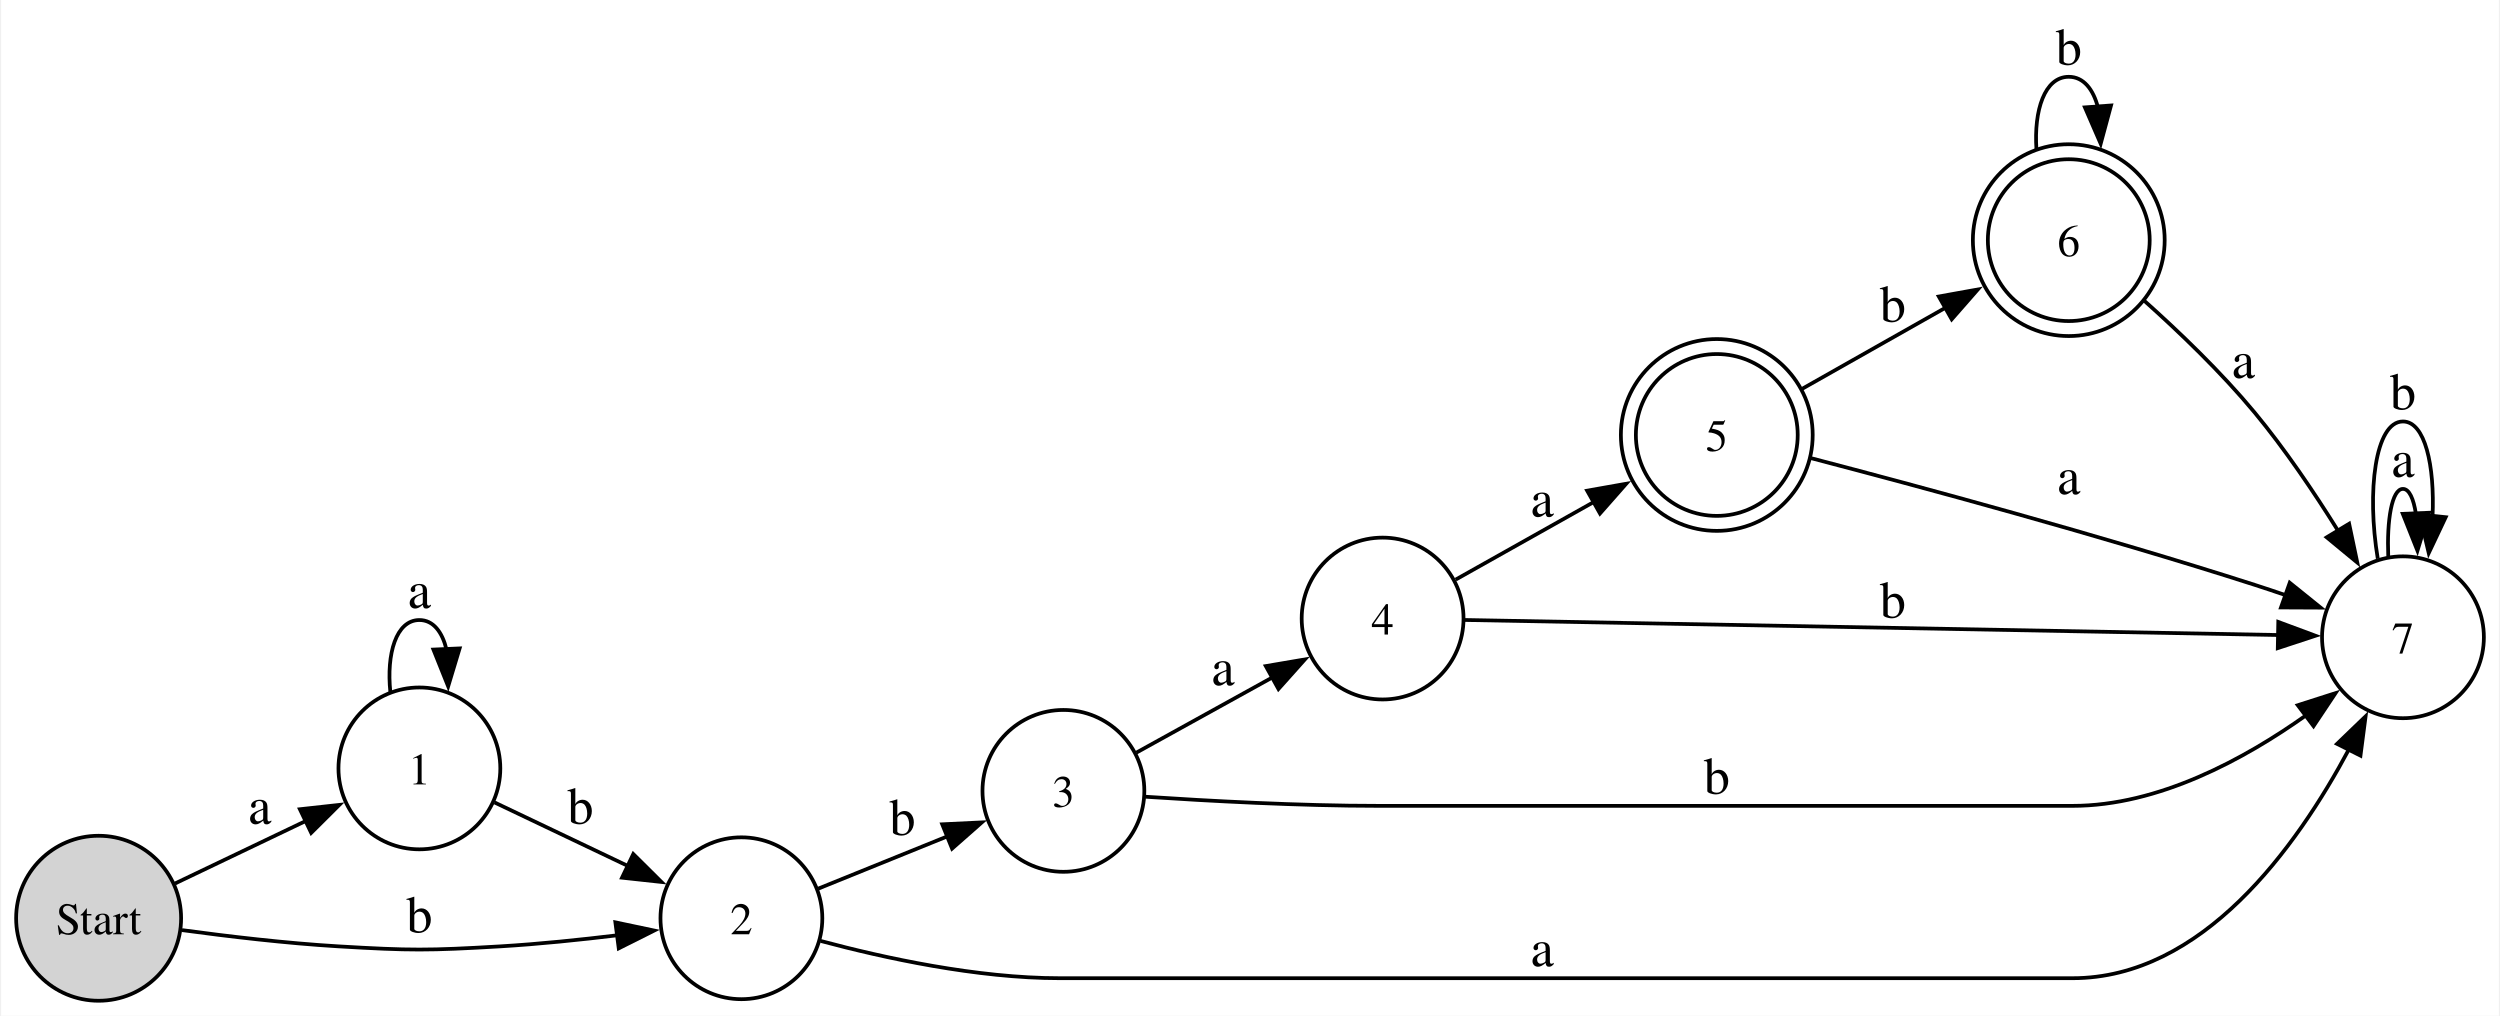
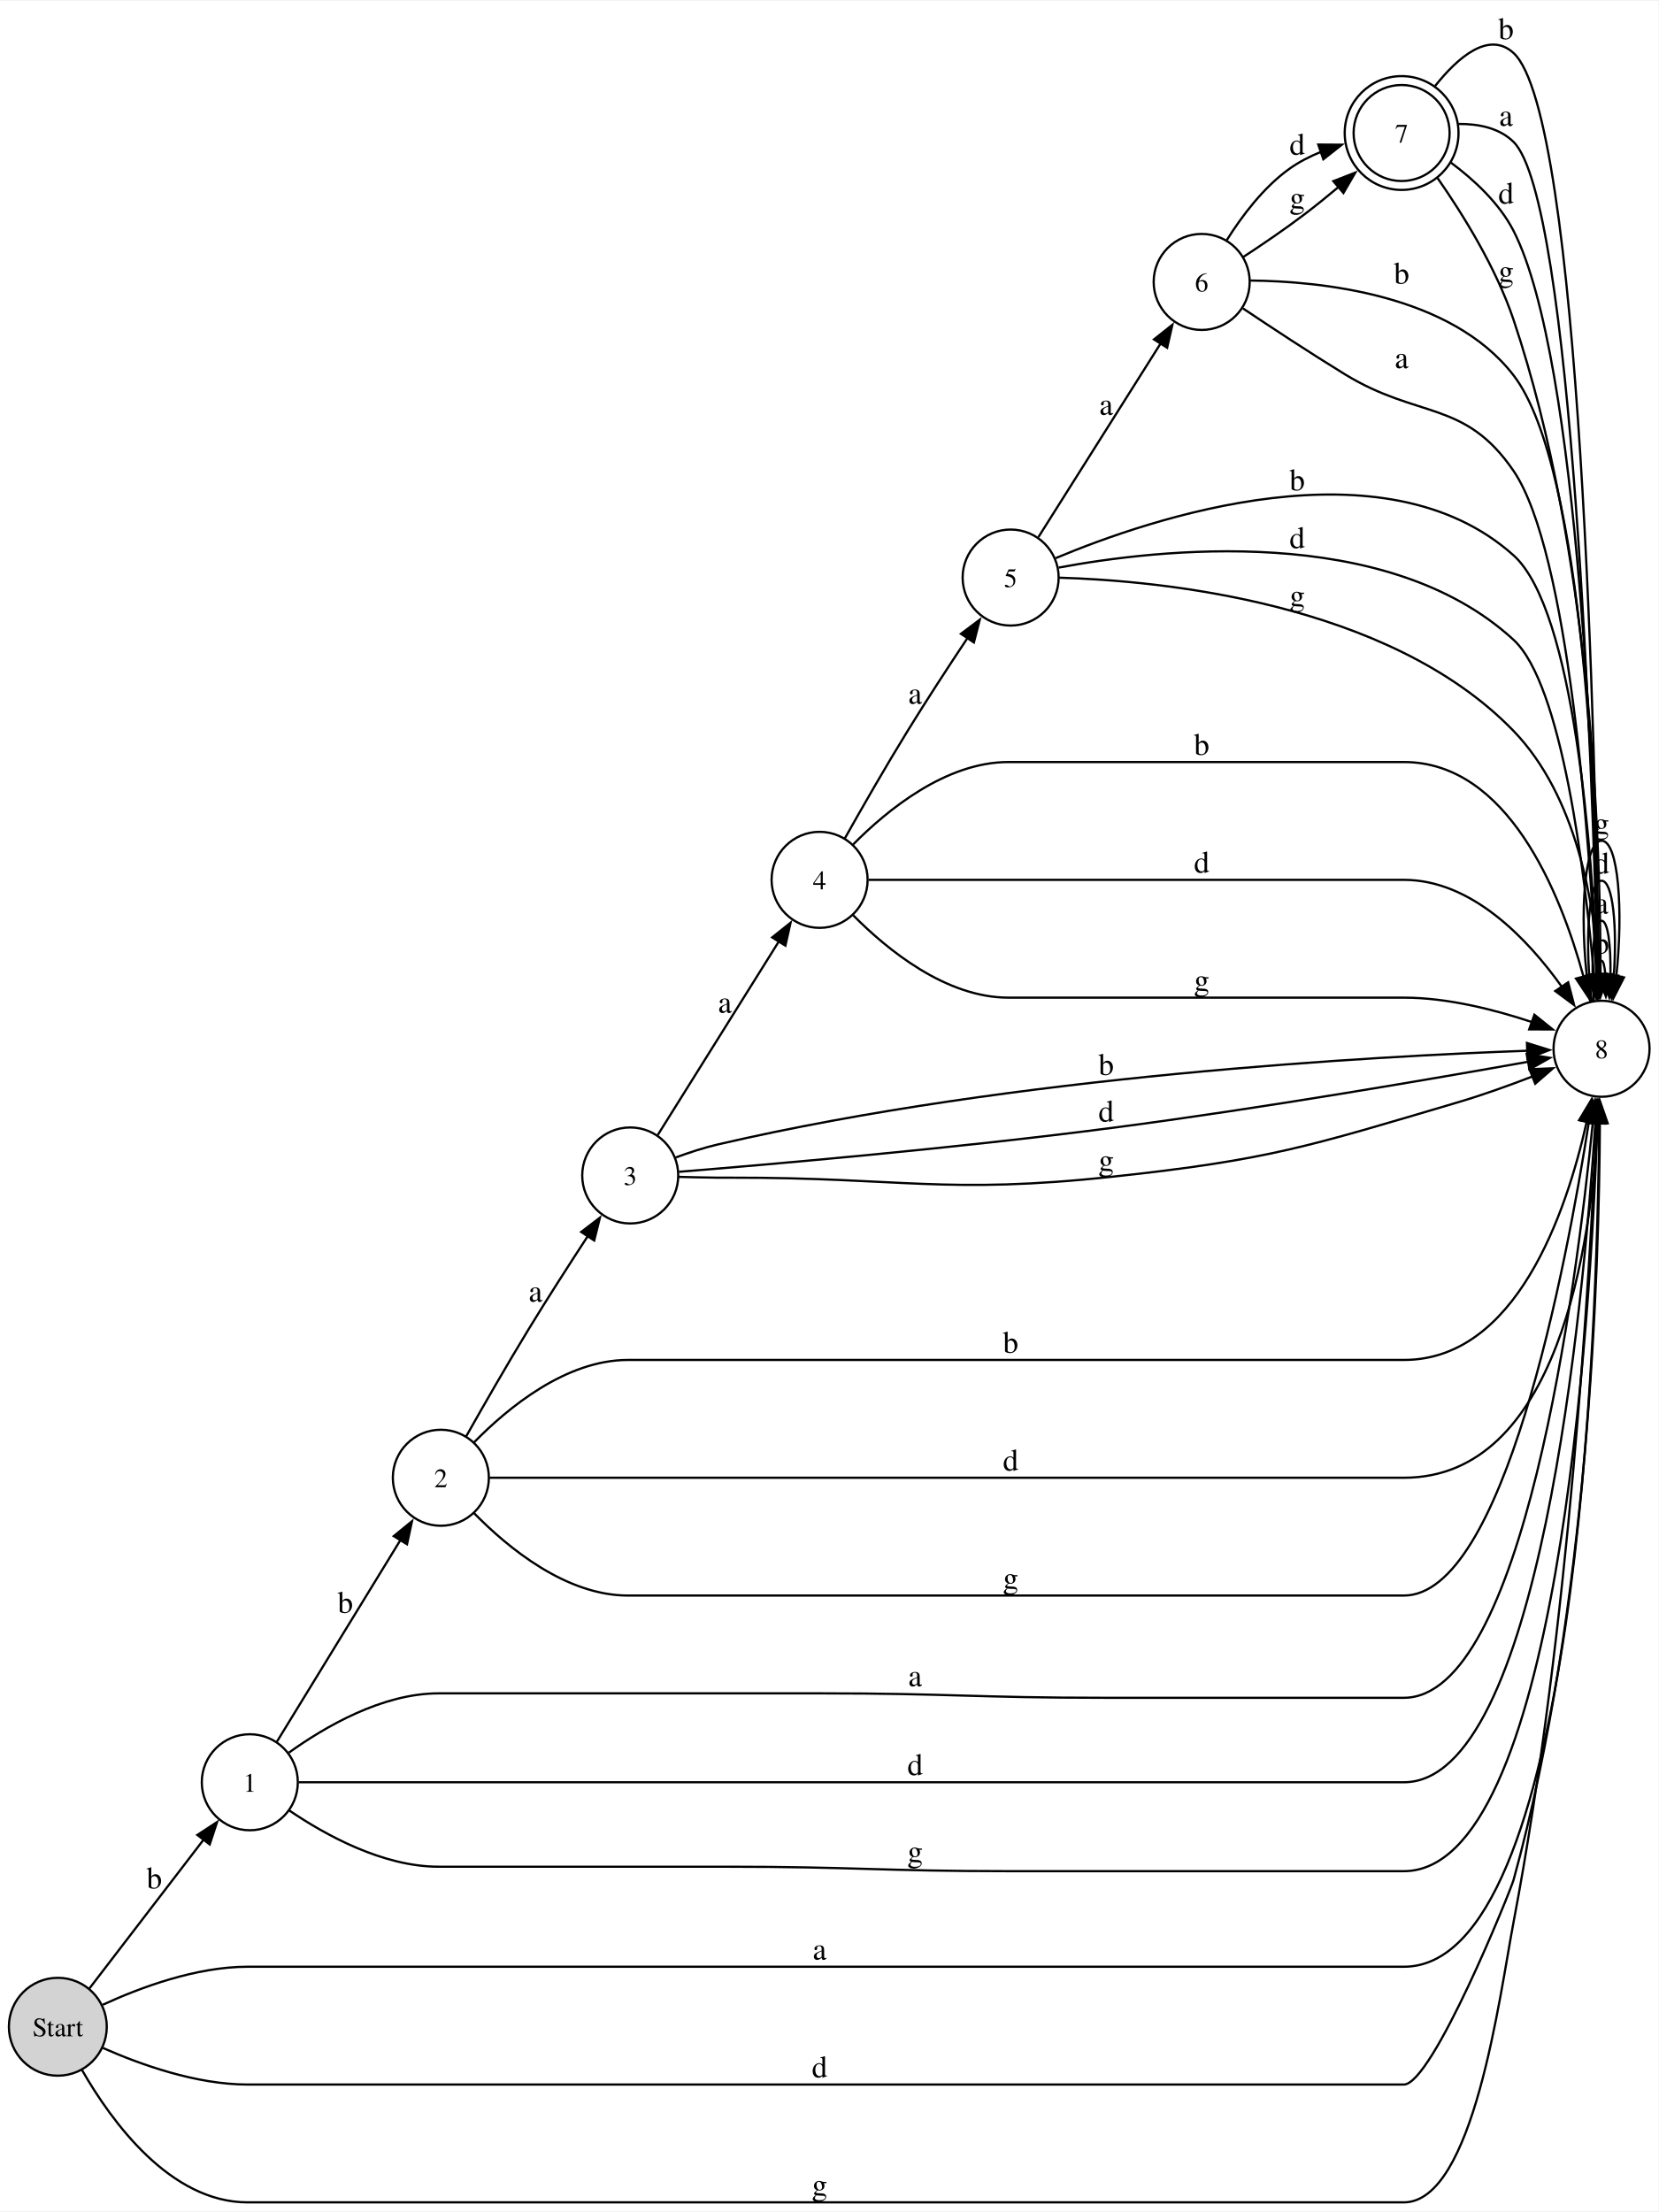
- <svg xmlns="http://www.w3.org/2000/svg" width="667pt" height="271pt" viewBox="0.00 0.00 666.69 271.12">
-   <g id="graph0" class="graph" transform="scale(1 1) rotate(0) translate(4 267.12)">
-     <polygon fill="white" stroke="none" points="-4,4 -4,-267.12 662.69,-267.12 662.69,4 -4,4" />
+ <svg xmlns="http://www.w3.org/2000/svg" width="746pt" height="995pt" viewBox="0.00 0.00 746.14 994.50">
+   <g id="graph0" class="graph" transform="scale(1 1) rotate(0) translate(4 990.5)">
+     <polygon fill="white" stroke="none" points="-4,4 -4,-990.5 742.14,-990.5 742.14,4 -4,4" />
    <g id="node1" class="node">
-       <ellipse fill="lightgrey" stroke="black" cx="22.02" cy="-22.02" rx="22.02" ry="22.02" />
-       <text text-anchor="middle" x="22.02" y="-17.75" font-family="Times,serif" font-size="12.00">Start</text>
+       <ellipse fill="lightgrey" stroke="black" cx="22.02" cy="-79" rx="22.02" ry="22.02" />
+       <text text-anchor="middle" x="22.02" y="-74.72" font-family="Times,serif" font-size="12.00">Start</text>
    </g>
    <g id="node2" class="node">
-       <ellipse fill="none" stroke="black" cx="107.64" cy="-62.02" rx="21.6" ry="21.6" />
-       <text text-anchor="middle" x="107.64" y="-57.75" font-family="Times,serif" font-size="12.00">1</text>
+       <ellipse fill="none" stroke="black" cx="108.39" cy="-189" rx="21.6" ry="21.6" />
+       <text text-anchor="middle" x="108.39" y="-184.72" font-family="Times,serif" font-size="12.00">1</text>
    </g>
    <g id="edge1" class="edge">
-       <path fill="none" stroke="black" d="M42.41,-31.3C52.83,-36.28 65.88,-42.52 77.5,-48.08" />
-       <polygon fill="black" stroke="black" points="75.74,-51.12 86.27,-52.28 78.76,-44.81 75.74,-51.12" />
-       <text text-anchor="middle" x="65.04" y="-47.22" font-family="Times,serif" font-size="14.00">a</text>
+       <path fill="none" stroke="black" d="M36.2,-96.19C50.03,-114.21 71.91,-142.74 87.77,-163.41" />
+       <polygon fill="black" stroke="black" points="84.79,-165.29 93.66,-171.09 90.35,-161.03 84.79,-165.29" />
+       <text text-anchor="middle" x="65.42" y="-141.2" font-family="Times,serif" font-size="14.00">b</text>
+     </g>
+     <g id="node9" class="node">
+       <ellipse fill="none" stroke="black" cx="716.54" cy="-519" rx="21.6" ry="21.6" />
+       <text text-anchor="middle" x="716.54" y="-514.73" font-family="Times,serif" font-size="12.00">8</text>
+     </g>
+     <g id="edge2" class="edge">
+       <path fill="none" stroke="black" d="M42.24,-88.9C58.99,-96.61 84.17,-106 107.39,-106 107.39,-106 107.39,-106 627.59,-106 705.09,-106 714.57,-387.71 715.52,-485.81" />
+       <polygon fill="black" stroke="black" points="712.02,-485.6 715.59,-495.57 719.02,-485.55 712.02,-485.6" />
+       <text text-anchor="middle" x="364.74" y="-109.2" font-family="Times,serif" font-size="14.00">a</text>
+     </g>
+     <g id="edge3" class="edge">
+       <path fill="none" stroke="black" d="M42.28,-69.47C59.05,-62.05 84.25,-53 107.39,-53 107.39,-53 107.39,-53 627.59,-53 640.4,-53 675.66,-140.38 676.94,-145 710.77,-267.3 715.48,-419.53 715.79,-485.7" />
+       <polygon fill="black" stroke="black" points="712.29,-485.52 715.8,-495.52 719.29,-485.51 712.29,-485.52" />
+       <text text-anchor="middle" x="364.74" y="-56.2" font-family="Times,serif" font-size="14.00">d</text>
+     </g>
+     <g id="edge4" class="edge">
+       <path fill="none" stroke="black" d="M32.93,-59.47C46.35,-36.08 72.68,0 107.39,0 107.39,0 107.39,0 627.59,0 658.97,0 670.68,-93.01 676.94,-126 701.96,-257.85 711.29,-417.84 714.29,-485.85" />
+       <polygon fill="black" stroke="black" points="710.78,-485.72 714.7,-495.56 717.78,-485.43 710.78,-485.72" />
+       <text text-anchor="middle" x="364.74" y="-3.2" font-family="Times,serif" font-size="14.00">g</text>
    </g>
    <g id="node3" class="node">
-       <ellipse fill="none" stroke="black" cx="193.59" cy="-22.02" rx="21.6" ry="21.6" />
-       <text text-anchor="middle" x="193.59" y="-17.75" font-family="Times,serif" font-size="12.00">2</text>
-     </g>
-     <g id="edge2" class="edge">
-       <path fill="none" stroke="black" d="M44.26,-18.86C56.45,-17.2 72.07,-15.35 86.04,-14.52 105.21,-13.38 110.07,-13.39 129.24,-14.52 139.49,-15.13 150.63,-16.28 160.66,-17.5" />
-       <polygon fill="black" stroke="black" points="159.95,-20.93 170.32,-18.74 160.85,-13.99 159.95,-20.93" />
-       <text text-anchor="middle" x="107.64" y="-18.22" font-family="Times,serif" font-size="14.00">b</text>
-     </g>
-     <g id="edge3" class="edge">
-       <path fill="none" stroke="black" d="M99.89,-82.4C98.82,-92.56 101.4,-101.62 107.64,-101.62 111.35,-101.62 113.76,-98.43 114.89,-93.7" />
-       <polygon fill="black" stroke="black" points="118.38,-94.05 115.32,-83.91 111.38,-93.74 118.38,-94.05" />
-       <text text-anchor="middle" x="107.64" y="-104.82" font-family="Times,serif" font-size="14.00">a</text>
-     </g>
-     <g id="edge4" class="edge">
-       <path fill="none" stroke="black" d="M127.69,-52.94C138.21,-47.93 151.5,-41.6 163.31,-35.97" />
-       <polygon fill="black" stroke="black" points="164.73,-39.17 172.25,-31.71 161.72,-32.85 164.73,-39.17" />
-       <text text-anchor="middle" x="150.62" y="-47.22" font-family="Times,serif" font-size="14.00">b</text>
+       <ellipse fill="none" stroke="black" cx="194.34" cy="-326" rx="21.6" ry="21.6" />
+       <text text-anchor="middle" x="194.34" y="-321.73" font-family="Times,serif" font-size="12.00">2</text>
+     </g>
+     <g id="edge5" class="edge">
+       <path fill="none" stroke="black" d="M120.54,-207.19C134.78,-230.43 159.56,-270.87 176.2,-298.04" />
+       <polygon fill="black" stroke="black" points="173.15,-299.74 181.36,-306.44 179.12,-296.09 173.15,-299.74" />
+       <text text-anchor="middle" x="151.37" y="-265.2" font-family="Times,serif" font-size="14.00">b</text>
+     </g>
+     <g id="edge6" class="edge">
+       <path fill="none" stroke="black" d="M125.97,-202.32C142.16,-213.96 167.99,-229 193.34,-229 193.34,-229 193.34,-229 365.74,-229 422.16,-229 436.25,-227 492.67,-227 492.67,-227 492.67,-227 627.59,-227 681.24,-227 705.06,-409.99 712.66,-486.25" />
+       <polygon fill="black" stroke="black" points="709.16,-486.4 713.6,-496.02 716.13,-485.73 709.16,-486.4" />
+       <text text-anchor="middle" x="407.72" y="-232.2" font-family="Times,serif" font-size="14.00">a</text>
+     </g>
+     <g id="edge7" class="edge">
+       <path fill="none" stroke="black" d="M130.44,-189C147.42,-189 171.92,-189 193.34,-189 193.34,-189 193.34,-189 627.59,-189 688.55,-189 708.33,-401.93 713.75,-485.71" />
+       <polygon fill="black" stroke="black" points="710.25,-485.81 714.35,-495.58 717.23,-485.39 710.25,-485.81" />
+       <text text-anchor="middle" x="407.72" y="-192.2" font-family="Times,serif" font-size="14.00">d</text>
+     </g>
+     <g id="edge8" class="edge">
+       <path fill="none" stroke="black" d="M126.08,-176.35C142.34,-165.29 168.22,-151 193.34,-151 193.34,-151 193.34,-151 323.14,-151 379.39,-151 393.44,-149 449.69,-149 449.69,-149 449.69,-149 627.59,-149 696.47,-149 711.49,-394.75 714.7,-485.69" />
+       <polygon fill="black" stroke="black" points="711.19,-485.57 715.01,-495.45 718.19,-485.34 711.19,-485.57" />
+       <text text-anchor="middle" x="407.72" y="-153.2" font-family="Times,serif" font-size="14.00">g</text>
    </g>
    <g id="node4" class="node">
-       <ellipse fill="none" stroke="black" cx="279.54" cy="-56.02" rx="21.6" ry="21.6" />
-       <text text-anchor="middle" x="279.54" y="-51.75" font-family="Times,serif" font-size="12.00">3</text>
-     </g>
-     <g id="edge6" class="edge">
-       <path fill="none" stroke="black" d="M214.06,-29.91C224.34,-34.07 237.17,-39.27 248.68,-43.93" />
-       <polygon fill="black" stroke="black" points="247.19,-47.1 257.77,-47.61 249.82,-40.61 247.19,-47.1" />
-       <text text-anchor="middle" x="236.57" y="-44.22" font-family="Times,serif" font-size="14.00">b</text>
+       <ellipse fill="none" stroke="black" cx="279.54" cy="-462" rx="21.6" ry="21.6" />
+       <text text-anchor="middle" x="279.54" y="-457.73" font-family="Times,serif" font-size="12.00">3</text>
+     </g>
+     <g id="edge10" class="edge">
+       <path fill="none" stroke="black" d="M205.74,-344.63C213.37,-358.16 224.08,-376.85 233.94,-393 242.45,-406.93 252.26,-422.19 260.51,-434.81" />
+       <polygon fill="black" stroke="black" points="257.49,-436.59 265.91,-443.02 263.34,-432.74 257.49,-436.59" />
+       <text text-anchor="middle" x="236.94" y="-405.2" font-family="Times,serif" font-size="14.00">a</text>
+     </g>
+     <g id="edge9" class="edge">
+       <path fill="none" stroke="black" d="M209.25,-341.9C224.53,-357.51 250.62,-379 278.54,-379 278.54,-379 278.54,-379 627.59,-379 677.99,-379 700.63,-444.86 709.88,-486.23" />
+       <polygon fill="black" stroke="black" points="706.43,-486.86 711.88,-495.95 713.29,-485.45 706.43,-486.86" />
+       <text text-anchor="middle" x="450.69" y="-382.2" font-family="Times,serif" font-size="14.00">b</text>
+     </g>
+     <g id="edge11" class="edge">
+       <path fill="none" stroke="black" d="M216.2,-326C233.03,-326 257.31,-326 278.54,-326 278.54,-326 278.54,-326 627.59,-326 697.06,-326 711.9,-430.82 714.91,-485.96" />
+       <polygon fill="black" stroke="black" points="711.4,-485.88 715.33,-495.72 718.39,-485.58 711.4,-485.88" />
+       <text text-anchor="middle" x="450.69" y="-329.2" font-family="Times,serif" font-size="14.00">d</text>
+     </g>
+     <g id="edge12" class="edge">
+       <path fill="none" stroke="black" d="M209.25,-310.1C224.53,-294.49 250.62,-273 278.54,-273 278.54,-273 278.54,-273 627.59,-273 672.41,-273 700.45,-419.61 710.9,-486.47" />
+       <polygon fill="black" stroke="black" points="707.4,-486.74 712.36,-496.1 714.32,-485.69 707.4,-486.74" />
+       <text text-anchor="middle" x="450.69" y="-276.2" font-family="Times,serif" font-size="14.00">g</text>
+     </g>
+     <g id="node5" class="node">
+       <ellipse fill="none" stroke="black" cx="364.74" cy="-595" rx="21.6" ry="21.6" />
+       <text text-anchor="middle" x="364.74" y="-590.73" font-family="Times,serif" font-size="12.00">4</text>
+     </g>
+     <g id="edge14" class="edge">
+       <path fill="none" stroke="black" d="M291.93,-480.21C306,-502.7 330.06,-541.16 346.42,-567.31" />
+       <polygon fill="black" stroke="black" points="343.41,-569.1 351.68,-575.72 349.35,-565.39 343.41,-569.1" />
+       <text text-anchor="middle" x="322.14" y="-535.2" font-family="Times,serif" font-size="14.00">a</text>
+     </g>
+     <g id="edge13" class="edge">
+       <path fill="none" stroke="black" d="M299.9,-470.05C305.97,-472.29 312.75,-474.52 319.14,-476 452.09,-506.85 615.38,-515.69 683.42,-518.12" />
+       <polygon fill="black" stroke="black" points="682.99,-521.61 693.1,-518.44 683.22,-514.61 682.99,-521.61" />
+       <text text-anchor="middle" x="493.67" y="-507.2" font-family="Times,serif" font-size="14.00">b</text>
+     </g>
+     <g id="edge15" class="edge">
+       <path fill="none" stroke="black" d="M301.49,-463.65C340.2,-466.78 425.51,-474.15 497.04,-483.5 563.6,-492.2 641.05,-505.56 683.55,-513.16" />
+       <polygon fill="black" stroke="black" points="682.86,-516.6 693.33,-514.92 684.11,-509.71 682.86,-516.6" />
+       <text text-anchor="middle" x="493.67" y="-486.2" font-family="Times,serif" font-size="14.00">d</text>
+     </g>
+     <g id="edge16" class="edge">
+       <path fill="none" stroke="black" d="M301.37,-461.36C307.13,-461.21 313.38,-461.07 319.14,-461 321.81,-460.97 322.47,-461 325.14,-461 401.54,-461.11 421.08,-453.28 497.04,-461.5 567.18,-469.09 584.54,-475 652.19,-495 663.21,-498.26 675.04,-502.52 685.46,-506.55" />
+       <polygon fill="black" stroke="black" points="684.12,-509.78 694.7,-510.22 686.7,-503.28 684.12,-509.78" />
+       <text text-anchor="middle" x="493.67" y="-464.2" font-family="Times,serif" font-size="14.00">g</text>
+     </g>
+     <g id="node6" class="node">
+       <ellipse fill="none" stroke="black" cx="450.69" cy="-731" rx="21.6" ry="21.6" />
+       <text text-anchor="middle" x="450.69" y="-726.73" font-family="Times,serif" font-size="12.00">5</text>
+     </g>
+     <g id="edge18" class="edge">
+       <path fill="none" stroke="black" d="M376.1,-613.66C383.71,-627.2 394.41,-645.88 404.34,-662 412.94,-675.96 422.91,-691.23 431.31,-703.84" />
+       <polygon fill="black" stroke="black" points="428.34,-705.69 436.81,-712.06 434.16,-701.8 428.34,-705.69" />
+       <text text-anchor="middle" x="407.72" y="-674.2" font-family="Times,serif" font-size="14.00">a</text>
+     </g>
+     <g id="edge17" class="edge">
+       <path fill="none" stroke="black" d="M379.81,-610.9C395.24,-626.51 421.6,-648 449.69,-648 449.69,-648 449.69,-648 627.59,-648 674.26,-648 697.94,-589.64 708.44,-551.43" />
+       <polygon fill="black" stroke="black" points="711.82,-552.32 710.91,-541.77 705.04,-550.59 711.82,-552.32" />
+       <text text-anchor="middle" x="536.64" y="-651.2" font-family="Times,serif" font-size="14.00">b</text>
+     </g>
+     <g id="edge19" class="edge">
+       <path fill="none" stroke="black" d="M386.79,-595C403.77,-595 428.27,-595 449.69,-595 449.69,-595 449.69,-595 627.59,-595 658.04,-595 683.15,-568.6 698.64,-546.92" />
+       <polygon fill="black" stroke="black" points="701.52,-548.9 704.21,-538.65 695.72,-544.98 701.52,-548.9" />
+       <text text-anchor="middle" x="536.64" y="-598.2" font-family="Times,serif" font-size="14.00">d</text>
+     </g>
+     <g id="edge20" class="edge">
+       <path fill="none" stroke="black" d="M379.81,-579.1C395.24,-563.49 421.6,-542 449.69,-542 449.69,-542 449.69,-542 627.59,-542 647.21,-542 668.51,-536.58 685.24,-531" />
+       <polygon fill="black" stroke="black" points="686.33,-534.32 694.59,-527.68 683.99,-527.73 686.33,-534.32" />
+       <text text-anchor="middle" x="536.64" y="-545.2" font-family="Times,serif" font-size="14.00">g</text>
+     </g>
+     <g id="node7" class="node">
+       <ellipse fill="none" stroke="black" cx="536.64" cy="-864" rx="21.6" ry="21.6" />
+       <text text-anchor="middle" x="536.64" y="-859.73" font-family="Times,serif" font-size="12.00">6</text>
+     </g>
+     <g id="edge22" class="edge">
+       <path fill="none" stroke="black" d="M463.19,-749.21C477.38,-771.7 501.66,-810.16 518.16,-836.31" />
+       <polygon fill="black" stroke="black" points="515.18,-838.14 523.47,-844.73 521.1,-834.4 515.18,-838.14" />
+       <text text-anchor="middle" x="493.67" y="-804.2" font-family="Times,serif" font-size="14.00">a</text>
+     </g>
+     <g id="edge21" class="edge">
+       <path fill="none" stroke="black" d="M470.94,-739.73C513.96,-757.77 618.67,-793.28 676.94,-741 704.34,-716.42 712.32,-608.01 714.62,-552.3" />
+       <polygon fill="black" stroke="black" points="718.11,-552.58 714.98,-542.46 711.11,-552.32 718.11,-552.58" />
+       <text text-anchor="middle" x="579.62" y="-770.2" font-family="Times,serif" font-size="14.00">b</text>
+     </g>
+     <g id="edge23" class="edge">
+       <path fill="none" stroke="black" d="M472.3,-735.48C516.18,-743.69 619.52,-755.83 676.94,-703 698.7,-682.98 708.99,-599.16 713.15,-551.86" />
+       <polygon fill="black" stroke="black" points="716.61,-552.44 713.95,-542.19 709.64,-551.86 716.61,-552.44" />
+       <text text-anchor="middle" x="579.62" y="-744.2" font-family="Times,serif" font-size="14.00">d</text>
+     </g>
+     <g id="edge24" class="edge">
+       <path fill="none" stroke="black" d="M472.47,-730.94C516.69,-729.66 620.65,-720.22 676.94,-662 705.31,-632.66 713.34,-584.73 715.35,-552.54" />
+       <polygon fill="black" stroke="black" points="718.84,-552.7 715.78,-542.56 711.85,-552.4 718.84,-552.7" />
+       <text text-anchor="middle" x="579.62" y="-718.2" font-family="Times,serif" font-size="14.00">g</text>
    </g>
    <g id="node8" class="node">
-       <ellipse fill="none" stroke="black" cx="637.09" cy="-97.02" rx="21.6" ry="21.6" />
-       <text text-anchor="middle" x="637.09" y="-92.75" font-family="Times,serif" font-size="12.00">7</text>
-     </g>
-     <g id="edge5" class="edge">
-       <path fill="none" stroke="black" d="M214.74,-15.97C231.62,-11.44 256.43,-6.02 278.54,-6.02 278.54,-6.02 278.54,-6.02 548.89,-6.02 583.47,-6.02 608.58,-40.69 622.74,-67.24" />
-       <polygon fill="black" stroke="black" points="619.49,-68.57 627.12,-75.92 625.75,-65.42 619.49,-68.57" />
-       <text text-anchor="middle" x="407.34" y="-9.22" font-family="Times,serif" font-size="14.00">a</text>
-     </g>
-     <g id="node5" class="node">
-       <ellipse fill="none" stroke="black" cx="364.74" cy="-102.02" rx="21.6" ry="21.6" />
-       <text text-anchor="middle" x="364.74" y="-97.75" font-family="Times,serif" font-size="12.00">4</text>
-     </g>
-     <g id="edge7" class="edge">
-       <path fill="none" stroke="black" d="M299.01,-66.23C309.67,-72.13 323.31,-79.67 335.31,-86.3" />
-       <polygon fill="black" stroke="black" points="333.56,-89.33 344,-91.11 336.94,-83.21 333.56,-89.33" />
-       <text text-anchor="middle" x="322.14" y="-84.22" font-family="Times,serif" font-size="14.00">a</text>
-     </g>
-     <g id="edge8" class="edge">
-       <path fill="none" stroke="black" d="M301.38,-54.46C318.2,-53.34 342.48,-52.02 363.74,-52.02 363.74,-52.02 363.74,-52.02 548.89,-52.02 571.82,-52.02 594.74,-64.46 611.32,-76.26" />
-       <polygon fill="black" stroke="black" points="609.01,-78.89 619.1,-82.12 613.22,-73.3 609.01,-78.89" />
-       <text text-anchor="middle" x="453.94" y="-55.22" font-family="Times,serif" font-size="14.00">b</text>
-     </g>
-     <g id="node6" class="node">
-       <ellipse fill="none" stroke="black" cx="453.94" cy="-151.02" rx="21.6" ry="21.6" />
-       <ellipse fill="none" stroke="black" cx="453.94" cy="-151.02" rx="25.6" ry="25.6" />
-       <text text-anchor="middle" x="453.94" y="-146.75" font-family="Times,serif" font-size="12.00">5</text>
-     </g>
-     <g id="edge9" class="edge">
-       <path fill="none" stroke="black" d="M384.23,-112.41C394.94,-118.43 408.7,-126.16 421.09,-133.12" />
-       <polygon fill="black" stroke="black" points="419.33,-136.15 429.76,-138 422.76,-130.05 419.33,-136.15" />
-       <text text-anchor="middle" x="407.34" y="-129.22" font-family="Times,serif" font-size="14.00">a</text>
-     </g>
-     <g id="edge10" class="edge">
-       <path fill="none" stroke="black" d="M386.51,-101.64C433.39,-100.77 547.72,-98.65 603.88,-97.62" />
-       <polygon fill="black" stroke="black" points="603.81,-101.12 613.74,-97.43 603.68,-94.12 603.81,-101.12" />
-       <text text-anchor="middle" x="500.92" y="-102.22" font-family="Times,serif" font-size="14.00">b</text>
-     </g>
-     <g id="node7" class="node">
-       <ellipse fill="none" stroke="black" cx="547.89" cy="-203.02" rx="21.6" ry="21.6" />
-       <ellipse fill="none" stroke="black" cx="547.89" cy="-203.02" rx="25.6" ry="25.6" />
-       <text text-anchor="middle" x="547.89" y="-198.75" font-family="Times,serif" font-size="12.00">6</text>
-     </g>
-     <g id="edge12" class="edge">
-       <path fill="none" stroke="black" d="M476.73,-163.34C488.21,-169.84 502.51,-177.92 515.19,-185.1" />
-       <polygon fill="black" stroke="black" points="513.19,-187.98 523.62,-189.86 516.64,-181.89 513.19,-187.98" />
-       <text text-anchor="middle" x="500.92" y="-181.22" font-family="Times,serif" font-size="14.00">b</text>
-     </g>
-     <g id="edge11" class="edge">
-       <path fill="none" stroke="black" d="M479.06,-144.84C507.54,-137.4 556.25,-124.26 597.49,-111.02 600.22,-110.14 603.05,-109.2 605.87,-108.22" />
-       <polygon fill="black" stroke="black" points="606.87,-111.58 615.12,-104.93 604.53,-104.98 606.87,-111.58" />
-       <text text-anchor="middle" x="547.89" y="-135.22" font-family="Times,serif" font-size="14.00">a</text>
-     </g>
-     <g id="edge14" class="edge">
-       <path fill="none" stroke="black" d="M539.26,-227.23C538.55,-237.68 541.43,-246.62 547.89,-246.62 551.83,-246.62 554.44,-243.3 555.71,-238.34" />
-       <polygon fill="black" stroke="black" points="559.17,-238.97 556.41,-228.74 552.19,-238.46 559.17,-238.97" />
-       <text text-anchor="middle" x="547.89" y="-249.82" font-family="Times,serif" font-size="14.00">b</text>
-     </g>
-     <g id="edge13" class="edge">
-       <path fill="none" stroke="black" d="M567.93,-186.95C577.36,-178.53 588.59,-167.75 597.49,-157.02 605.55,-147.29 613.32,-135.79 619.75,-125.48" />
-       <polygon fill="black" stroke="black" points="622.72,-127.33 624.9,-116.96 616.73,-123.7 622.72,-127.33" />
-       <text text-anchor="middle" x="594.49" y="-166.22" font-family="Times,serif" font-size="14.00">a</text>
-     </g>
-     <g id="edge15" class="edge">
-       <path fill="none" stroke="black" d="M633.16,-118.61C632.78,-128.27 634.1,-136.62 637.09,-136.62 638.78,-136.62 639.93,-133.98 640.55,-129.95" />
-       <polygon fill="black" stroke="black" points="644.04,-130.26 640.96,-120.12 637.04,-129.97 644.04,-130.26" />
-       <text text-anchor="middle" x="637.09" y="-139.82" font-family="Times,serif" font-size="14.00">a</text>
-     </g>
-     <g id="edge16" class="edge">
-       <path fill="none" stroke="black" d="M630.37,-117.99C627.4,-135.85 629.64,-154.62 637.09,-154.62 642.97,-154.62 645.6,-142.93 644.99,-129.23" />
-       <polygon fill="black" stroke="black" points="648.5,-129.07 643.97,-119.49 641.53,-129.81 648.5,-129.07" />
-       <text text-anchor="middle" x="637.09" y="-157.82" font-family="Times,serif" font-size="14.00">b</text>
+       <ellipse fill="none" stroke="black" cx="626.59" cy="-931" rx="21.6" ry="21.6" />
+       <ellipse fill="none" stroke="black" cx="626.59" cy="-931" rx="25.6" ry="25.6" />
+       <text text-anchor="middle" x="626.59" y="-926.73" font-family="Times,serif" font-size="12.00">7</text>
+     </g>
+     <g id="edge27" class="edge">
+       <path fill="none" stroke="black" d="M547.94,-882.82C554.71,-893.61 564.48,-906.63 576.24,-915 580.48,-918.02 585.33,-920.49 590.28,-922.51" />
+       <polygon fill="black" stroke="black" points="589.1,-925.8 599.69,-925.74 591.37,-919.18 589.1,-925.8" />
+       <text text-anchor="middle" x="579.62" y="-921.2" font-family="Times,serif" font-size="14.00">d</text>
+     </g>
+     <g id="edge28" class="edge">
+       <path fill="none" stroke="black" d="M555.2,-875.12C563.75,-880.71 574.08,-887.72 582.99,-894.5 588.03,-898.33 593.26,-902.57 598.25,-906.76" />
+       <polygon fill="black" stroke="black" points="595.87,-909.34 605.75,-913.18 600.42,-904.02 595.87,-909.34" />
+       <text text-anchor="middle" x="579.62" y="-897.2" font-family="Times,serif" font-size="14.00">g</text>
+     </g>
+     <g id="edge25" class="edge">
+       <path fill="none" stroke="black" d="M558.54,-864.63C589.98,-864.31 648.8,-858.51 676.94,-822 709,-780.41 714.56,-621.83 715.43,-552.16" />
+       <polygon fill="black" stroke="black" points="718.93,-552.55 715.52,-542.52 711.93,-552.48 718.93,-552.55" />
+       <text text-anchor="middle" x="626.59" y="-863.2" font-family="Times,serif" font-size="14.00">b</text>
+     </g>
+     <g id="edge26" class="edge">
+       <path fill="none" stroke="black" d="M555.21,-852.09C567.82,-843.63 585.3,-832.12 600.99,-822.5 634.15,-802.17 655.01,-811.13 676.94,-779 701.73,-742.7 711.07,-613.78 714.17,-552.21" />
+       <polygon fill="black" stroke="black" points="717.66,-552.51 714.64,-542.35 710.67,-552.17 717.66,-552.51" />
+       <text text-anchor="middle" x="626.59" y="-825.2" font-family="Times,serif" font-size="14.00">a</text>
+     </g>
+     <g id="edge29" class="edge">
+       <path fill="none" stroke="black" d="M641.63,-952.12C651.87,-964.99 665.84,-977.18 676.94,-967 707.38,-939.07 713.87,-651.04 715.21,-552.13" />
+       <polygon fill="black" stroke="black" points="718.71,-552.33 715.33,-542.29 711.71,-552.25 718.71,-552.33" />
+       <text text-anchor="middle" x="673.57" y="-973.2" font-family="Times,serif" font-size="14.00">b</text>
+     </g>
+     <g id="edge30" class="edge">
+       <path fill="none" stroke="black" d="M652.14,-935.08C661.06,-935.15 670.52,-933.34 676.94,-927 703.42,-900.88 712.39,-645.2 714.79,-552.42" />
+       <polygon fill="black" stroke="black" points="718.29,-552.54 715.04,-542.46 711.3,-552.37 718.29,-552.54" />
+       <text text-anchor="middle" x="673.57" y="-934.2" font-family="Times,serif" font-size="14.00">a</text>
+     </g>
+     <g id="edge31" class="edge">
+       <path fill="none" stroke="black" d="M648.75,-917.7C659.05,-910.04 670.55,-899.46 676.94,-887 706.69,-828.95 713.53,-631.43 715.09,-552.24" />
+       <polygon fill="black" stroke="black" points="718.58,-552.59 715.26,-542.53 711.58,-552.46 718.58,-552.59" />
+       <text text-anchor="middle" x="673.57" y="-899.2" font-family="Times,serif" font-size="14.00">d</text>
+     </g>
+     <g id="edge32" class="edge">
+       <path fill="none" stroke="black" d="M642.74,-910.77C654.13,-894.44 669.08,-870.41 676.94,-847 711.71,-743.52 716.11,-612.55 716.09,-552.21" />
+       <polygon fill="black" stroke="black" points="719.59,-552.27 716.03,-542.28 712.59,-552.3 719.59,-552.27" />
+       <text text-anchor="middle" x="673.57" y="-864.2" font-family="Times,serif" font-size="14.00">g</text>
+     </g>
+     <g id="edge33" class="edge">
+       <path fill="none" stroke="black" d="M714.55,-540.99C714.39,-550.48 715.05,-558.6 716.54,-558.6 717.36,-558.6 717.92,-556.17 718.24,-552.42" />
+       <polygon fill="black" stroke="black" points="721.74,-552.59 718.49,-542.5 714.74,-552.41 721.74,-552.59" />
+       <text text-anchor="middle" x="716.54" y="-561.8" font-family="Times,serif" font-size="14.00">b</text>
+     </g>
+     <g id="edge34" class="edge">
+       <path fill="none" stroke="black" d="M713.1,-540.57C711.68,-558.24 712.83,-576.6 716.54,-576.6 719.44,-576.6 720.78,-565.4 720.54,-552.07" />
+       <polygon fill="black" stroke="black" points="724.04,-551.9 720.05,-542.08 717.05,-552.24 724.04,-551.9" />
+       <text text-anchor="middle" x="716.54" y="-579.8" font-family="Times,serif" font-size="14.00">a</text>
+     </g>
+     <g id="edge35" class="edge">
+       <path fill="none" stroke="black" d="M712.15,-540.28C708.94,-565.36 710.4,-594.6 716.54,-594.6 721.77,-594.6 723.6,-573.39 722.05,-551.62" />
+       <polygon fill="black" stroke="black" points="725.55,-551.4 721.08,-541.79 718.58,-552.09 725.55,-551.4" />
+       <text text-anchor="middle" x="716.54" y="-597.8" font-family="Times,serif" font-size="14.00">d</text>
+     </g>
+     <g id="edge36" class="edge">
+       <path fill="none" stroke="black" d="M711.48,-540.15C706.21,-572.19 707.9,-612.6 716.54,-612.6 724.21,-612.6 726.4,-580.83 723.13,-551.29" />
+       <polygon fill="black" stroke="black" points="726.63,-551.09 721.81,-541.65 719.7,-552.04 726.63,-551.09" />
+       <text text-anchor="middle" x="716.54" y="-615.8" font-family="Times,serif" font-size="14.00">g</text>
    </g>
  </g>
</svg>
